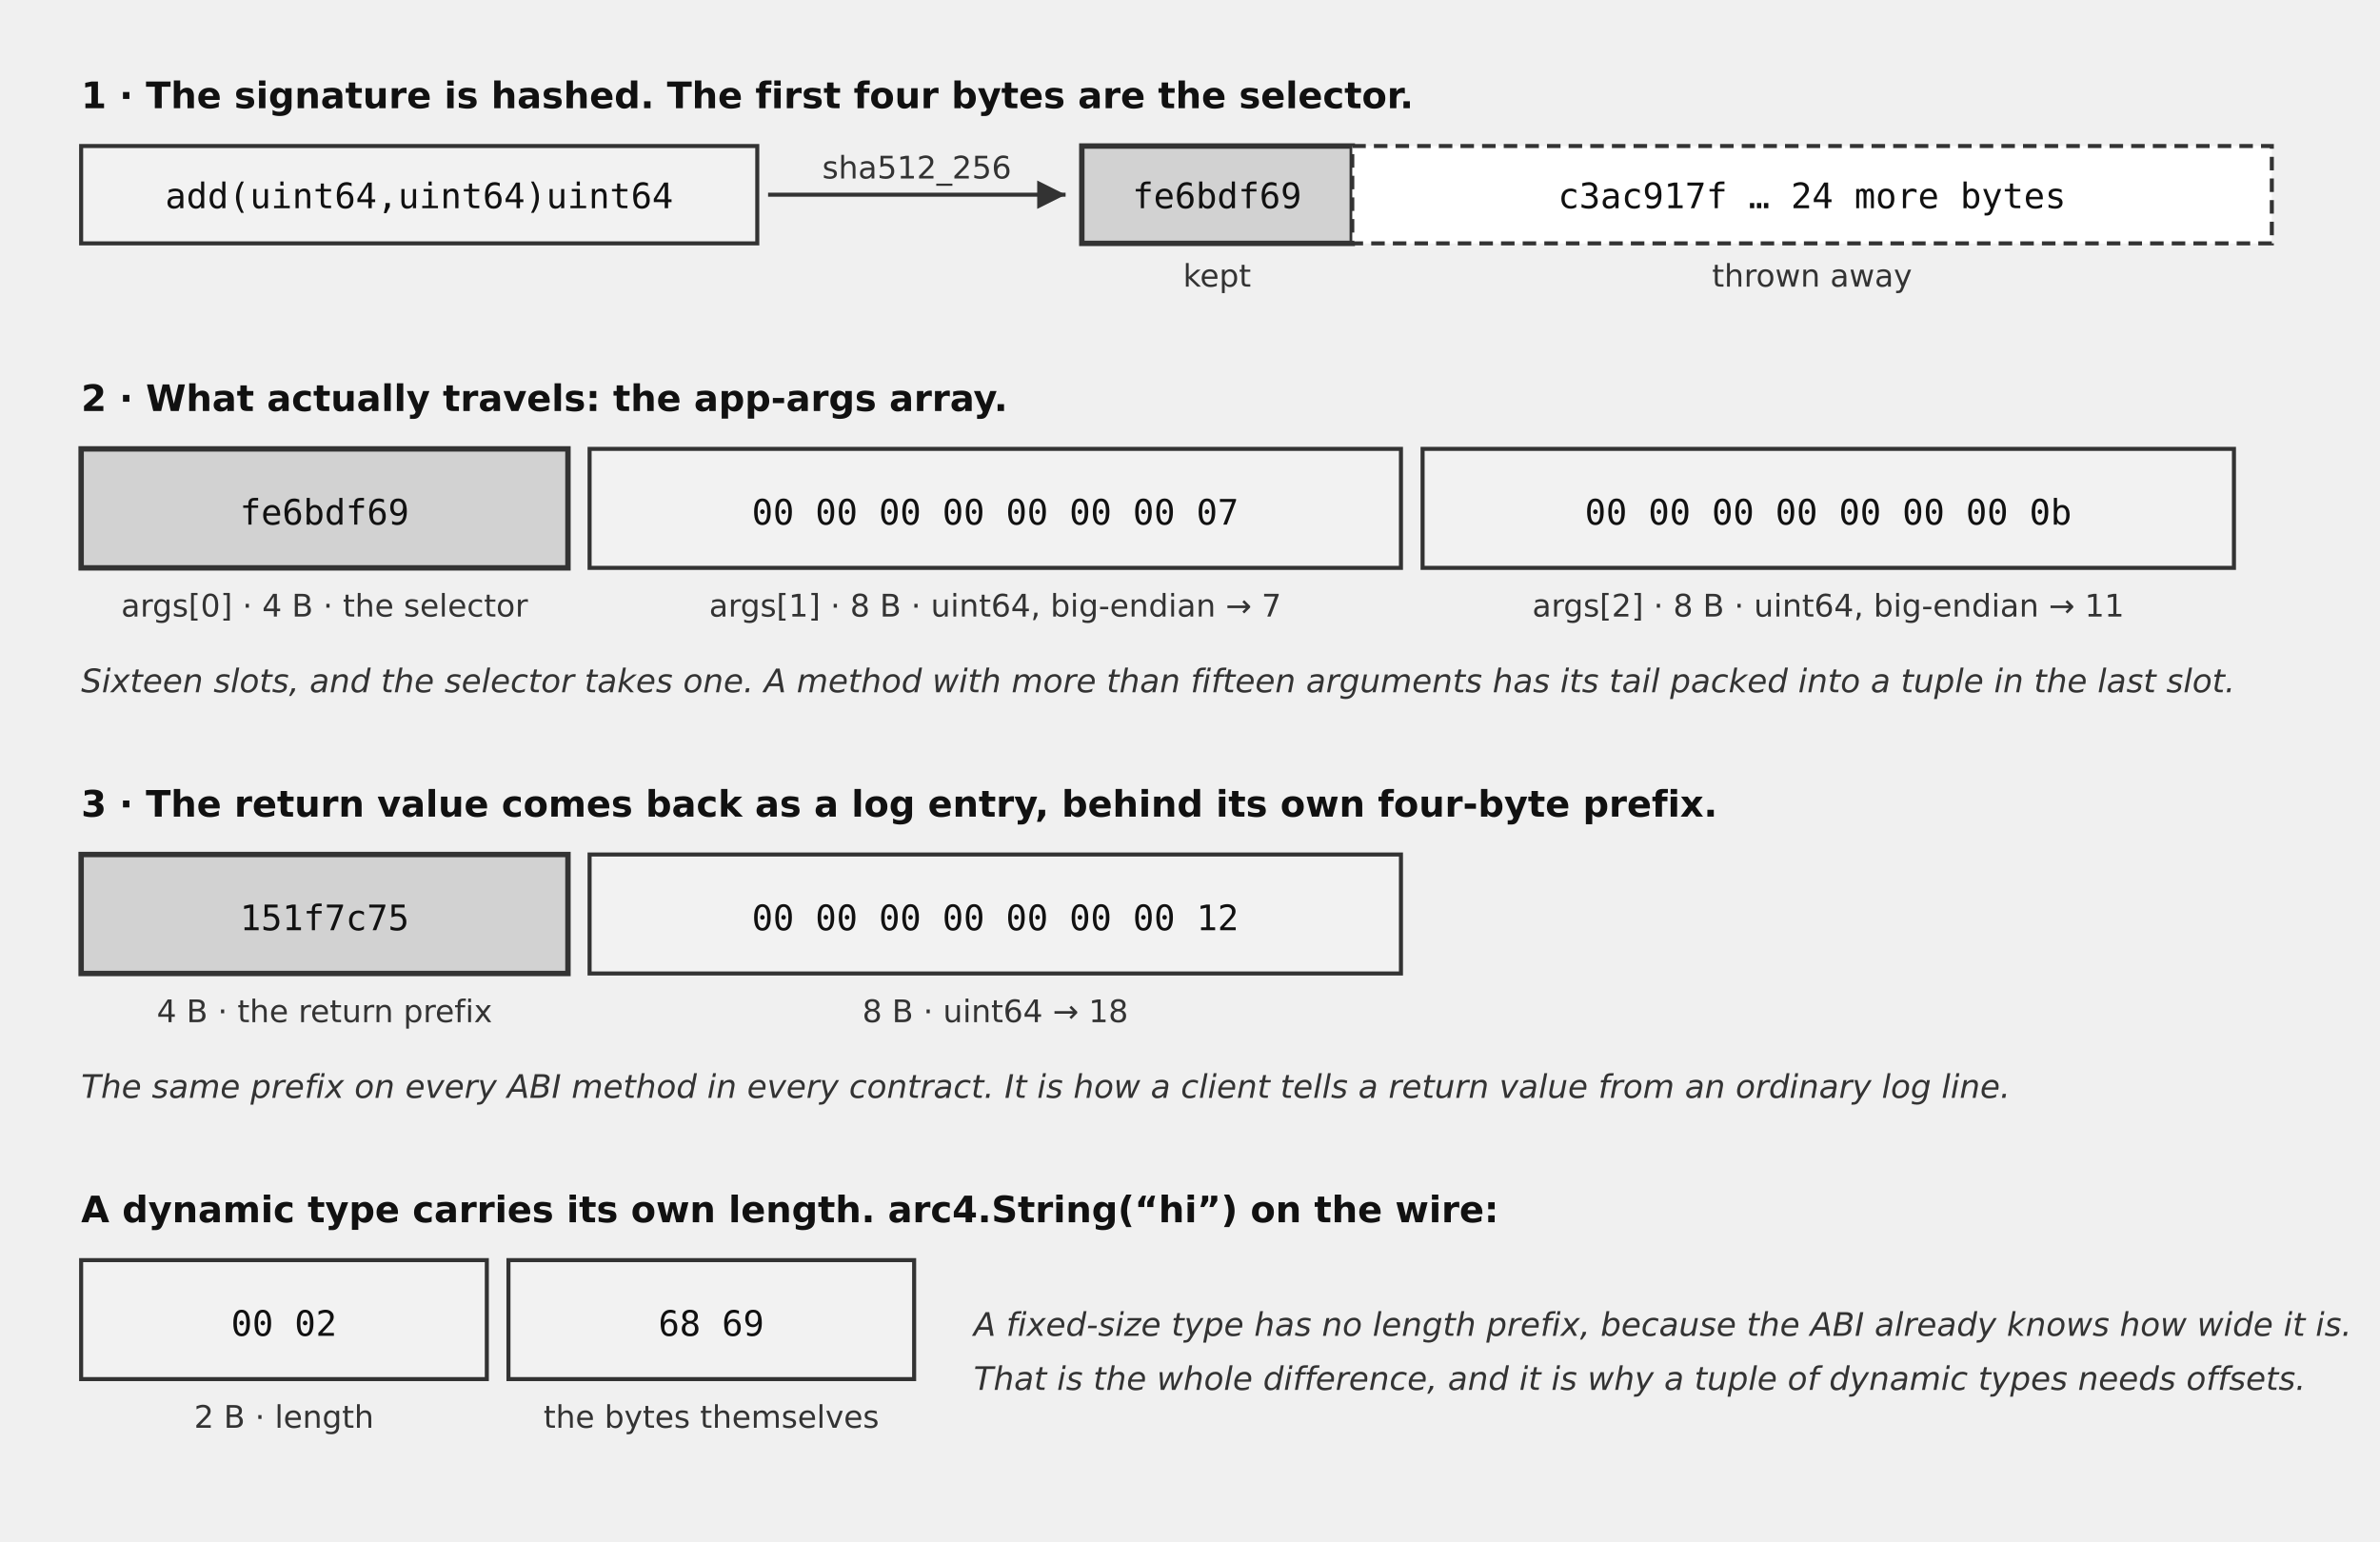
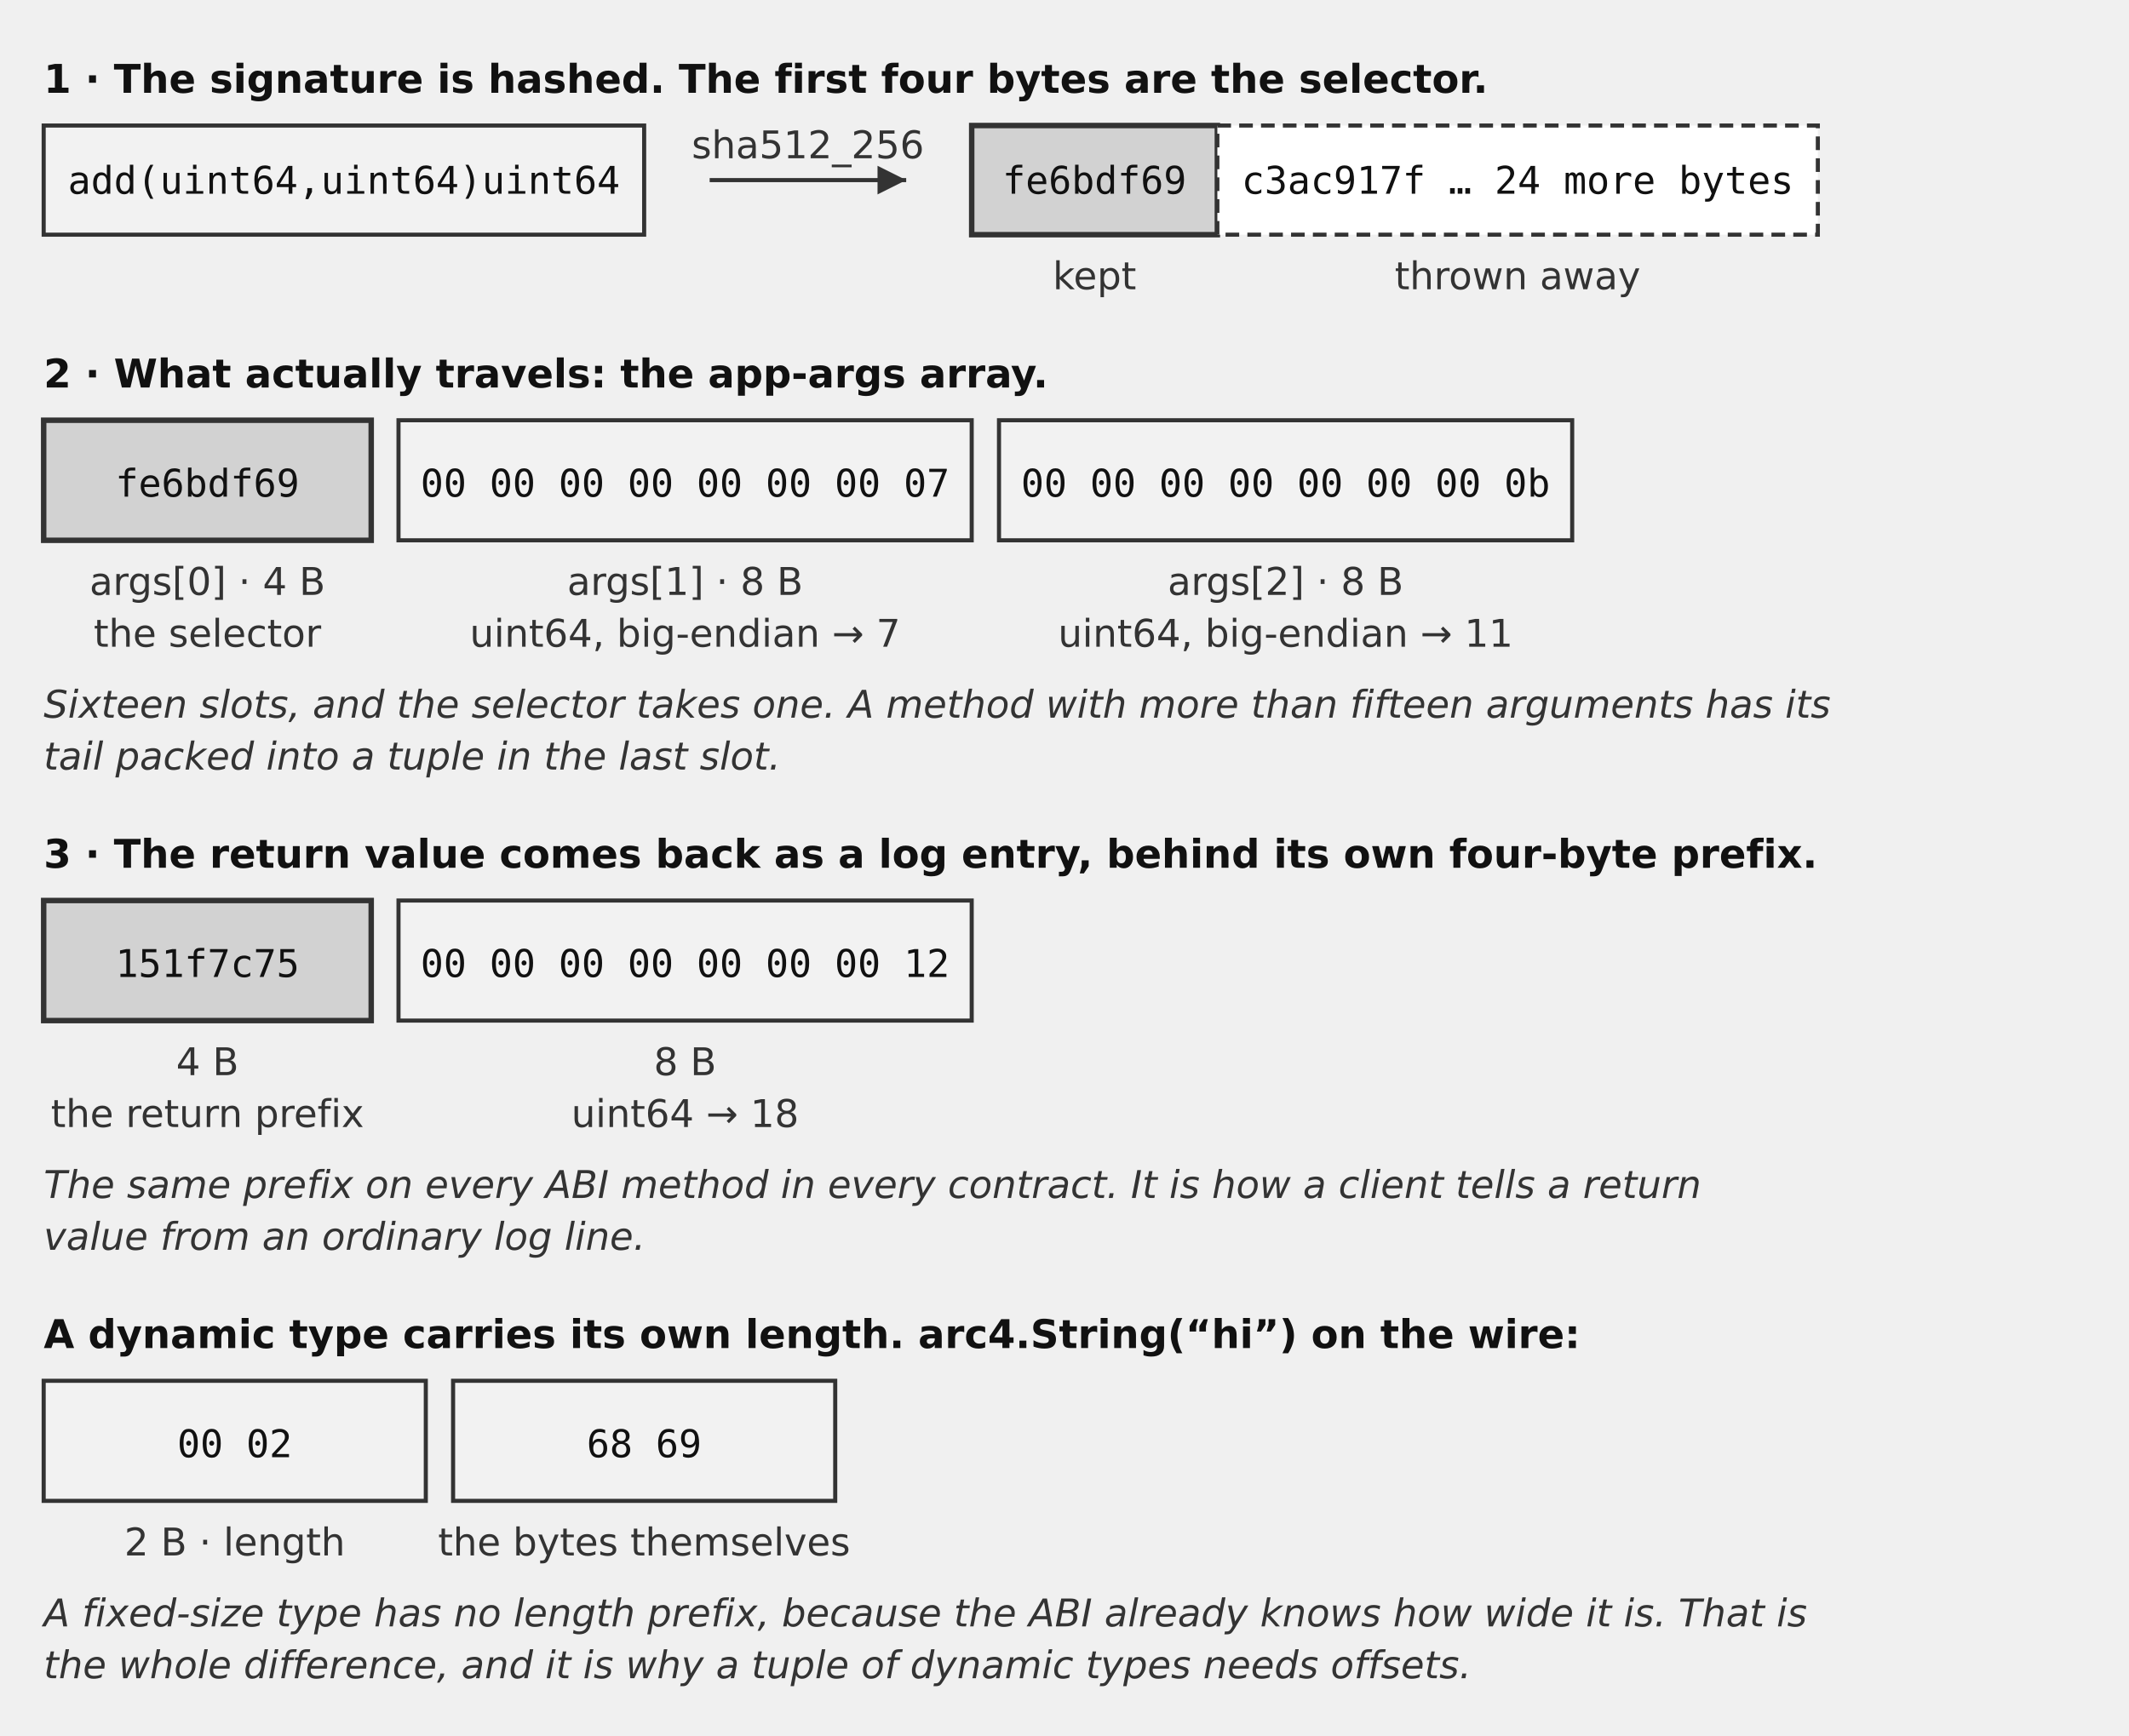
- <svg xmlns="http://www.w3.org/2000/svg" viewBox="0 0 880 570" width="880" height="570" font-family="DejaVu Sans, sans-serif">
+ <svg xmlns="http://www.w3.org/2000/svg" viewBox="0 0 780 636" width="780" height="636" font-family="DejaVu Sans, sans-serif">
  <style>
    text { fill: #111111; }
-     .step  { font-size: 13.5px; font-weight: bold; }
+     .step  { font-size: 14.5px; font-weight: bold; }
    .cell  { fill: #f2f2f2; stroke: #333333; stroke-width: 1.5; }
    .hi    { fill: #d2d2d2; stroke: #333333; stroke-width: 2; }
    .dim   { fill: #ffffff; stroke: #333333; stroke-width: 1.5; stroke-dasharray: 5 3; }
-     .mono  { font-family: "DejaVu Sans Mono", monospace; font-size: 13px; }
-     .sub   { font-size: 11.5px; fill: #333333; }
-     .note  { font-size: 12px; fill: #333333; font-style: italic; }
+     .mono  { font-family: "DejaVu Sans Mono", monospace; font-size: 14px; }
+     .sub   { font-size: 14px; fill: #333333; }
+     .note  { font-size: 14px; fill: #333333; font-style: italic; }
    .arr   { stroke: #333333; stroke-width: 1.5; fill: none; }
  </style>
  <defs>
    <marker id="a2" viewBox="0 0 10 10" refX="10" refY="5" markerWidth="7" markerHeight="7" orient="auto">
      <path d="M 0 0 L 10 5 L 0 10 z" fill="#333333" />
    </marker>
  </defs>
-   <text class="step" x="30" y="40">1 · The signature is hashed. The first four bytes are the selector.</text>
-   <rect class="cell" x="30" y="54" width="250" height="36" />
-   <text class="mono" x="155" y="77" text-anchor="middle">add(uint64,uint64)uint64</text>
-   <path class="arr" d="M 284 72 L 394 72" marker-end="url(#a2)" />
-   <text class="sub" x="339" y="66" text-anchor="middle">sha512_256</text>
-   <rect class="hi" x="400" y="54" width="100" height="36" />
-   <text class="mono" x="450" y="77" text-anchor="middle">fe6bdf69</text>
-   <rect class="dim" x="500" y="54" width="340" height="36" />
-   <text class="mono" x="670" y="77" text-anchor="middle">c3ac917f … 24 more bytes</text>
-   <text class="sub" x="450" y="106" text-anchor="middle">kept</text>
-   <text class="sub" x="670" y="106" text-anchor="middle">thrown away</text>
-   <text class="step" x="30" y="152">2 · What actually travels: the app-args array.</text>
-   <rect class="hi" x="30" y="166" width="180" height="44" />
-   <text class="mono" x="120" y="194" text-anchor="middle">fe6bdf69</text>
-   <rect class="cell" x="218" y="166" width="300" height="44" />
-   <text class="mono" x="368" y="194" text-anchor="middle">00 00 00 00 00 00 00 07</text>
-   <rect class="cell" x="526" y="166" width="300" height="44" />
-   <text class="mono" x="676" y="194" text-anchor="middle">00 00 00 00 00 00 00 0b</text>
-   <text class="sub" x="120" y="228" text-anchor="middle">args[0] · 4 B · the selector</text>
-   <text class="sub" x="368" y="228" text-anchor="middle">args[1] · 8 B · uint64, big-endian → 7</text>
-   <text class="sub" x="676" y="228" text-anchor="middle">args[2] · 8 B · uint64, big-endian → 11</text>
-   <text class="note" x="30" y="256">Sixteen slots, and the selector takes one. A method with more than fifteen arguments has its tail packed into a tuple in the last slot.</text>
-   <text class="step" x="30" y="302">3 · The return value comes back as a log entry, behind its own four-byte prefix.</text>
-   <rect class="hi" x="30" y="316" width="180" height="44" />
-   <text class="mono" x="120" y="344" text-anchor="middle">151f7c75</text>
-   <rect class="cell" x="218" y="316" width="300" height="44" />
-   <text class="mono" x="368" y="344" text-anchor="middle">00 00 00 00 00 00 00 12</text>
-   <text class="sub" x="120" y="378" text-anchor="middle">4 B · the return prefix</text>
-   <text class="sub" x="368" y="378" text-anchor="middle">8 B · uint64 → 18</text>
-   <text class="note" x="30" y="406">The same prefix on every ABI method in every contract. It is how a client tells a return value from an ordinary log line.</text>
-   <text class="step" x="30" y="452">A dynamic type carries its own length. arc4.String(“hi”) on the wire:</text>
-   <rect class="cell" x="30" y="466" width="150" height="44" />
-   <text class="mono" x="105" y="494" text-anchor="middle">00 02</text>
-   <rect class="cell" x="188" y="466" width="150" height="44" />
-   <text class="mono" x="263" y="494" text-anchor="middle">68 69</text>
-   <text class="sub" x="105" y="528" text-anchor="middle">2 B · length</text>
-   <text class="sub" x="263" y="528" text-anchor="middle">the bytes themselves</text>
-   <text class="note" x="360" y="494">A fixed-size type has no length prefix, because the ABI already knows how wide it is.</text>
-   <text class="note" x="360" y="514">That is the whole difference, and it is why a tuple of dynamic types needs offsets.</text>
+   <text class="step" x="16" y="34">1 · The signature is hashed. The first four bytes are the selector.</text>
+   <rect class="cell" x="16" y="46" width="220" height="40" />
+   <text class="mono" x="126" y="71" text-anchor="middle">add(uint64,uint64)uint64</text>
+   <path class="arr" d="M 260 66 L 332 66" marker-end="url(#a2)" />
+   <text class="sub" x="296" y="58" text-anchor="middle">sha512_256</text>
+   <rect class="hi" x="356" y="46" width="90" height="40" />
+   <text class="mono" x="401" y="71" text-anchor="middle">fe6bdf69</text>
+   <rect class="dim" x="446" y="46" width="220" height="40" />
+   <text class="mono" x="556" y="71" text-anchor="middle">c3ac917f … 24 more bytes</text>
+   <text class="sub" x="401" y="106" text-anchor="middle">kept</text>
+   <text class="sub" x="556" y="106" text-anchor="middle">thrown away</text>
+   <text class="step" x="16" y="142">2 · What actually travels: the app-args array.</text>
+   <rect class="hi" x="16" y="154" width="120" height="44" />
+   <text class="mono" x="76" y="182" text-anchor="middle">fe6bdf69</text>
+   <rect class="cell" x="146" y="154" width="210" height="44" />
+   <text class="mono" x="251" y="182" text-anchor="middle">00 00 00 00 00 00 00 07</text>
+   <rect class="cell" x="366" y="154" width="210" height="44" />
+   <text class="mono" x="471" y="182" text-anchor="middle">00 00 00 00 00 00 00 0b</text>
+   <text class="sub" x="76" y="218" text-anchor="middle">args[0] · 4 B</text>
+   <text class="sub" x="76" y="237" text-anchor="middle">the selector</text>
+   <text class="sub" x="251" y="218" text-anchor="middle">args[1] · 8 B</text>
+   <text class="sub" x="251" y="237" text-anchor="middle">uint64, big-endian → 7</text>
+   <text class="sub" x="471" y="218" text-anchor="middle">args[2] · 8 B</text>
+   <text class="sub" x="471" y="237" text-anchor="middle">uint64, big-endian → 11</text>
+   <text class="note" x="16" y="263">Sixteen slots, and the selector takes one. A method with more than fifteen arguments has its</text>
+   <text class="note" x="16" y="282">tail packed into a tuple in the last slot.</text>
+   <text class="step" x="16" y="318">3 · The return value comes back as a log entry, behind its own four-byte prefix.</text>
+   <rect class="hi" x="16" y="330" width="120" height="44" />
+   <text class="mono" x="76" y="358" text-anchor="middle">151f7c75</text>
+   <rect class="cell" x="146" y="330" width="210" height="44" />
+   <text class="mono" x="251" y="358" text-anchor="middle">00 00 00 00 00 00 00 12</text>
+   <text class="sub" x="76" y="394" text-anchor="middle">4 B</text>
+   <text class="sub" x="76" y="413" text-anchor="middle">the return prefix</text>
+   <text class="sub" x="251" y="394" text-anchor="middle">8 B</text>
+   <text class="sub" x="251" y="413" text-anchor="middle">uint64 → 18</text>
+   <text class="note" x="16" y="439">The same prefix on every ABI method in every contract. It is how a client tells a return</text>
+   <text class="note" x="16" y="458">value from an ordinary log line.</text>
+   <text class="step" x="16" y="494">A dynamic type carries its own length. arc4.String(“hi”) on the wire:</text>
+   <rect class="cell" x="16" y="506" width="140" height="44" />
+   <text class="mono" x="86" y="534" text-anchor="middle">00 02</text>
+   <rect class="cell" x="166" y="506" width="140" height="44" />
+   <text class="mono" x="236" y="534" text-anchor="middle">68 69</text>
+   <text class="sub" x="86" y="570" text-anchor="middle">2 B · length</text>
+   <text class="sub" x="236" y="570" text-anchor="middle">the bytes themselves</text>
+   <text class="note" x="16" y="596">A fixed-size type has no length prefix, because the ABI already knows how wide it is. That is</text>
+   <text class="note" x="16" y="615">the whole difference, and it is why a tuple of dynamic types needs offsets.</text>
</svg>
